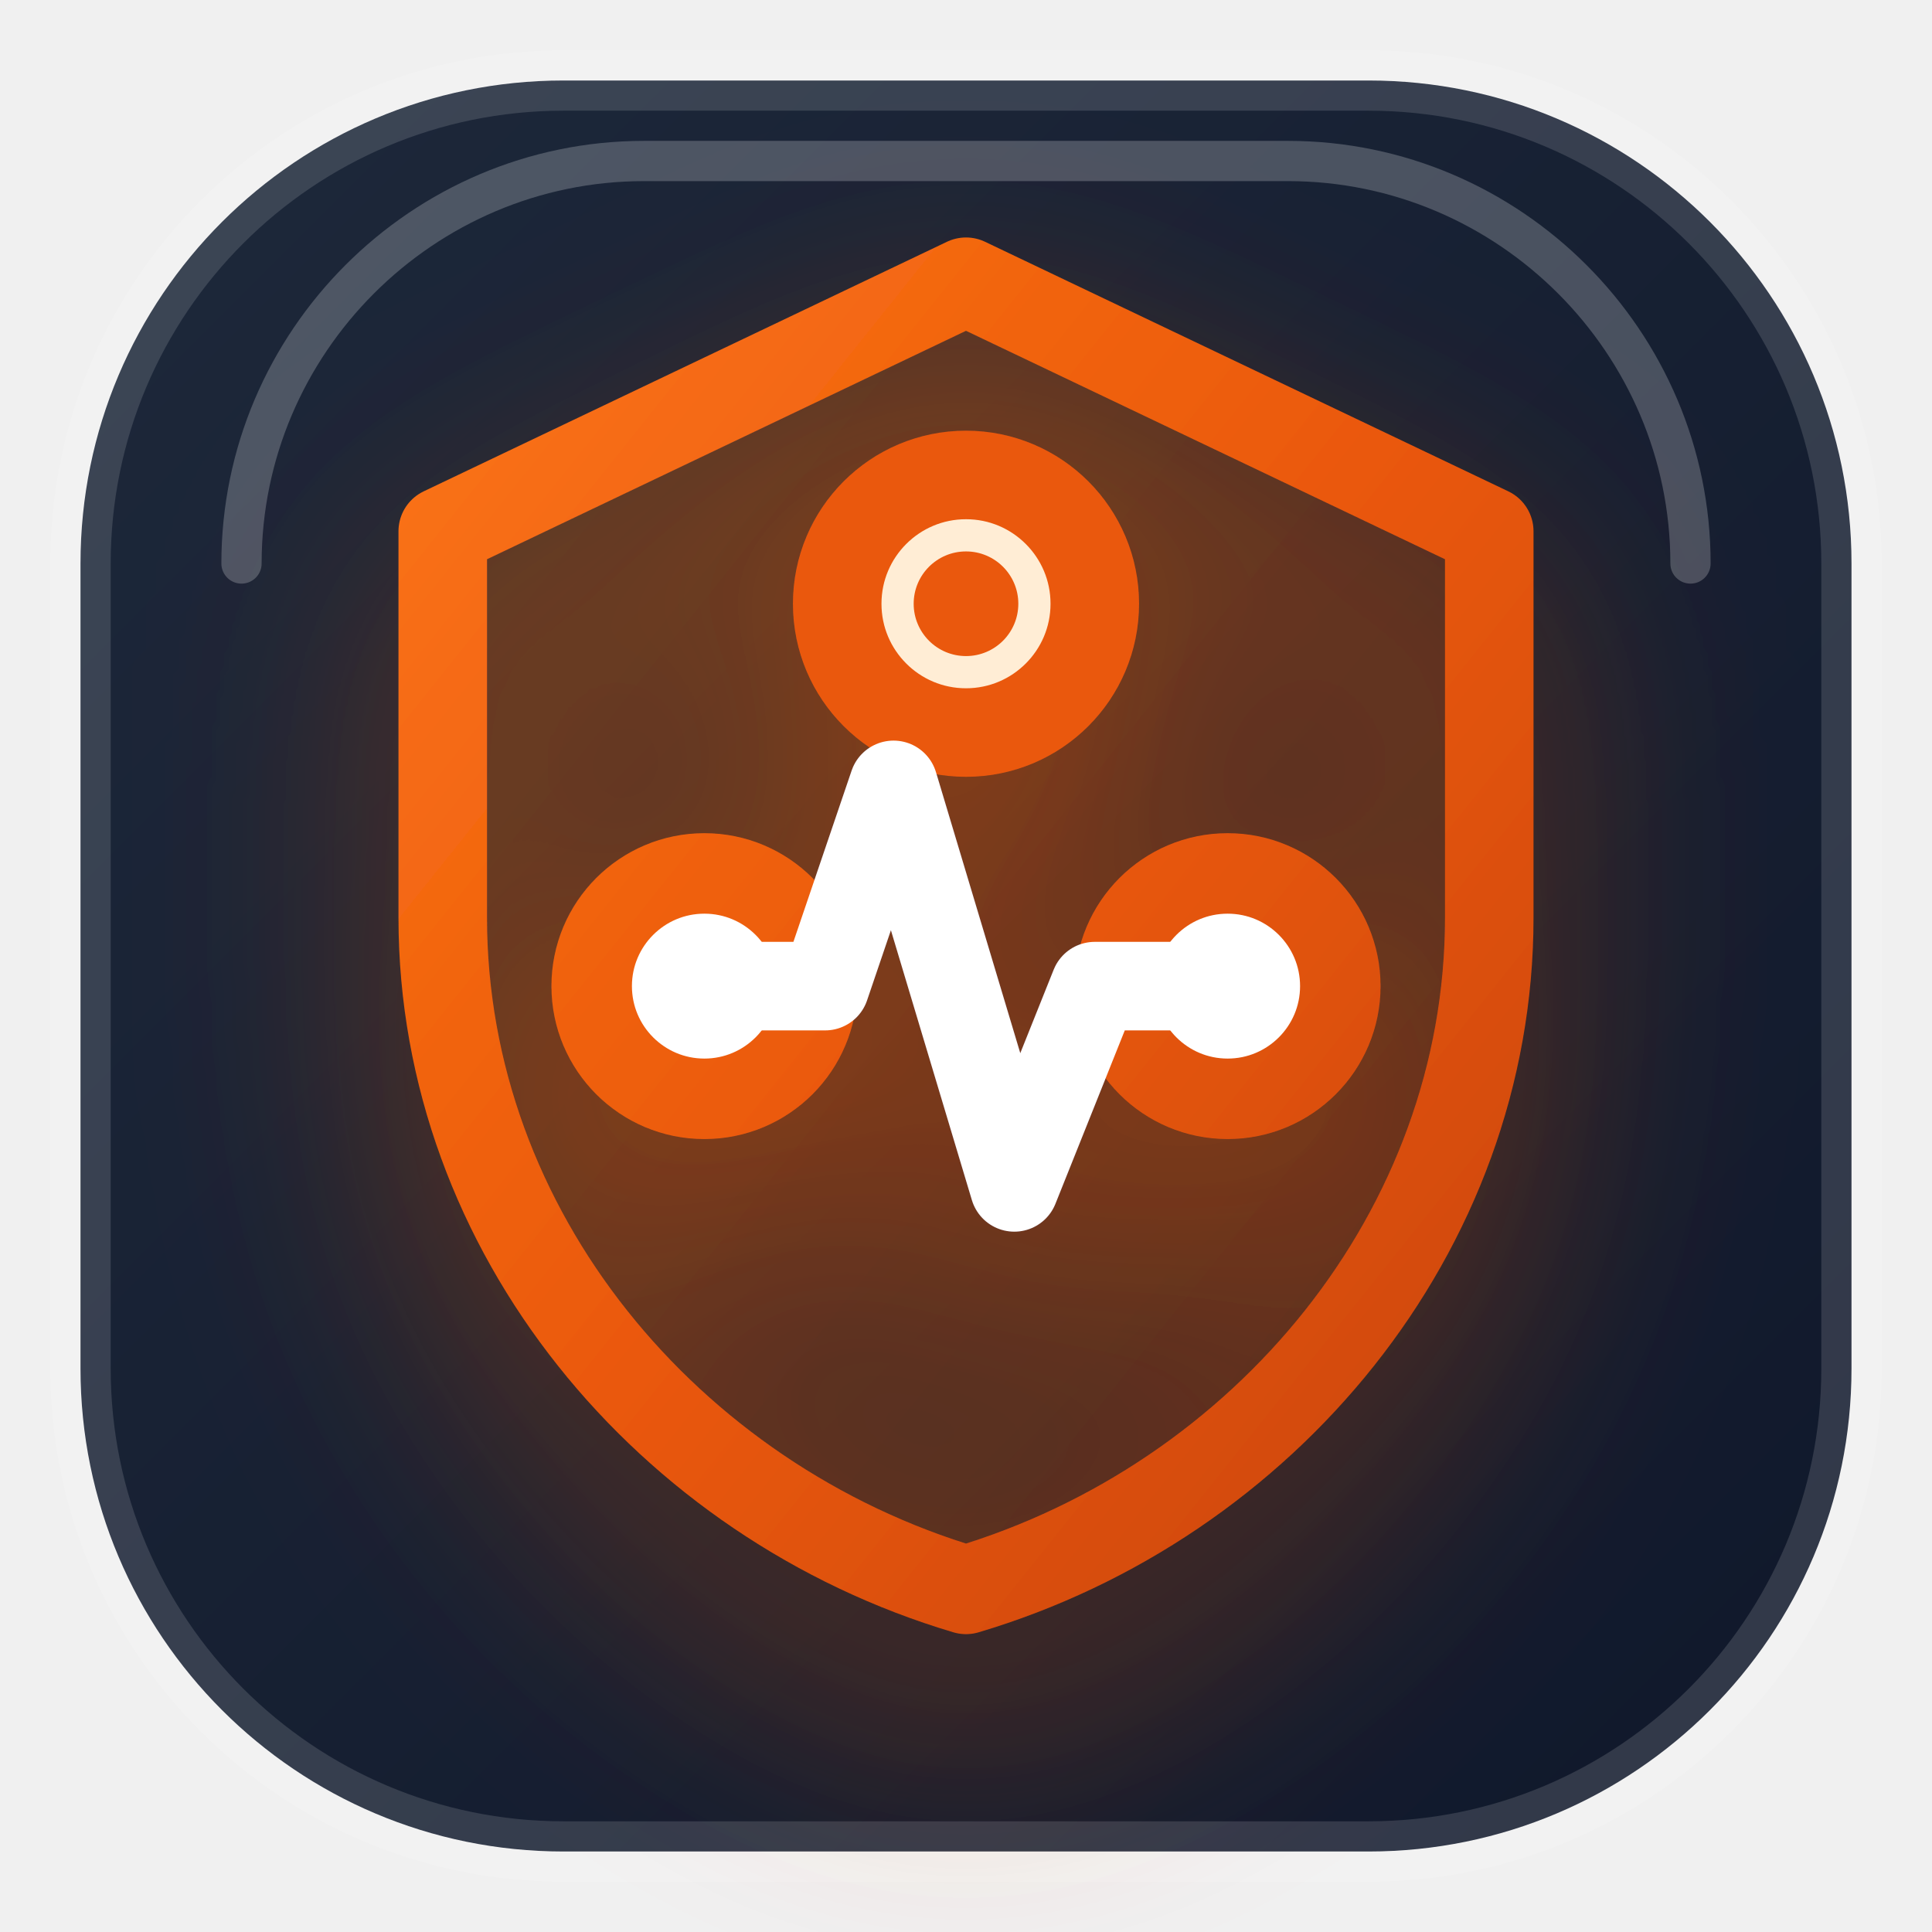
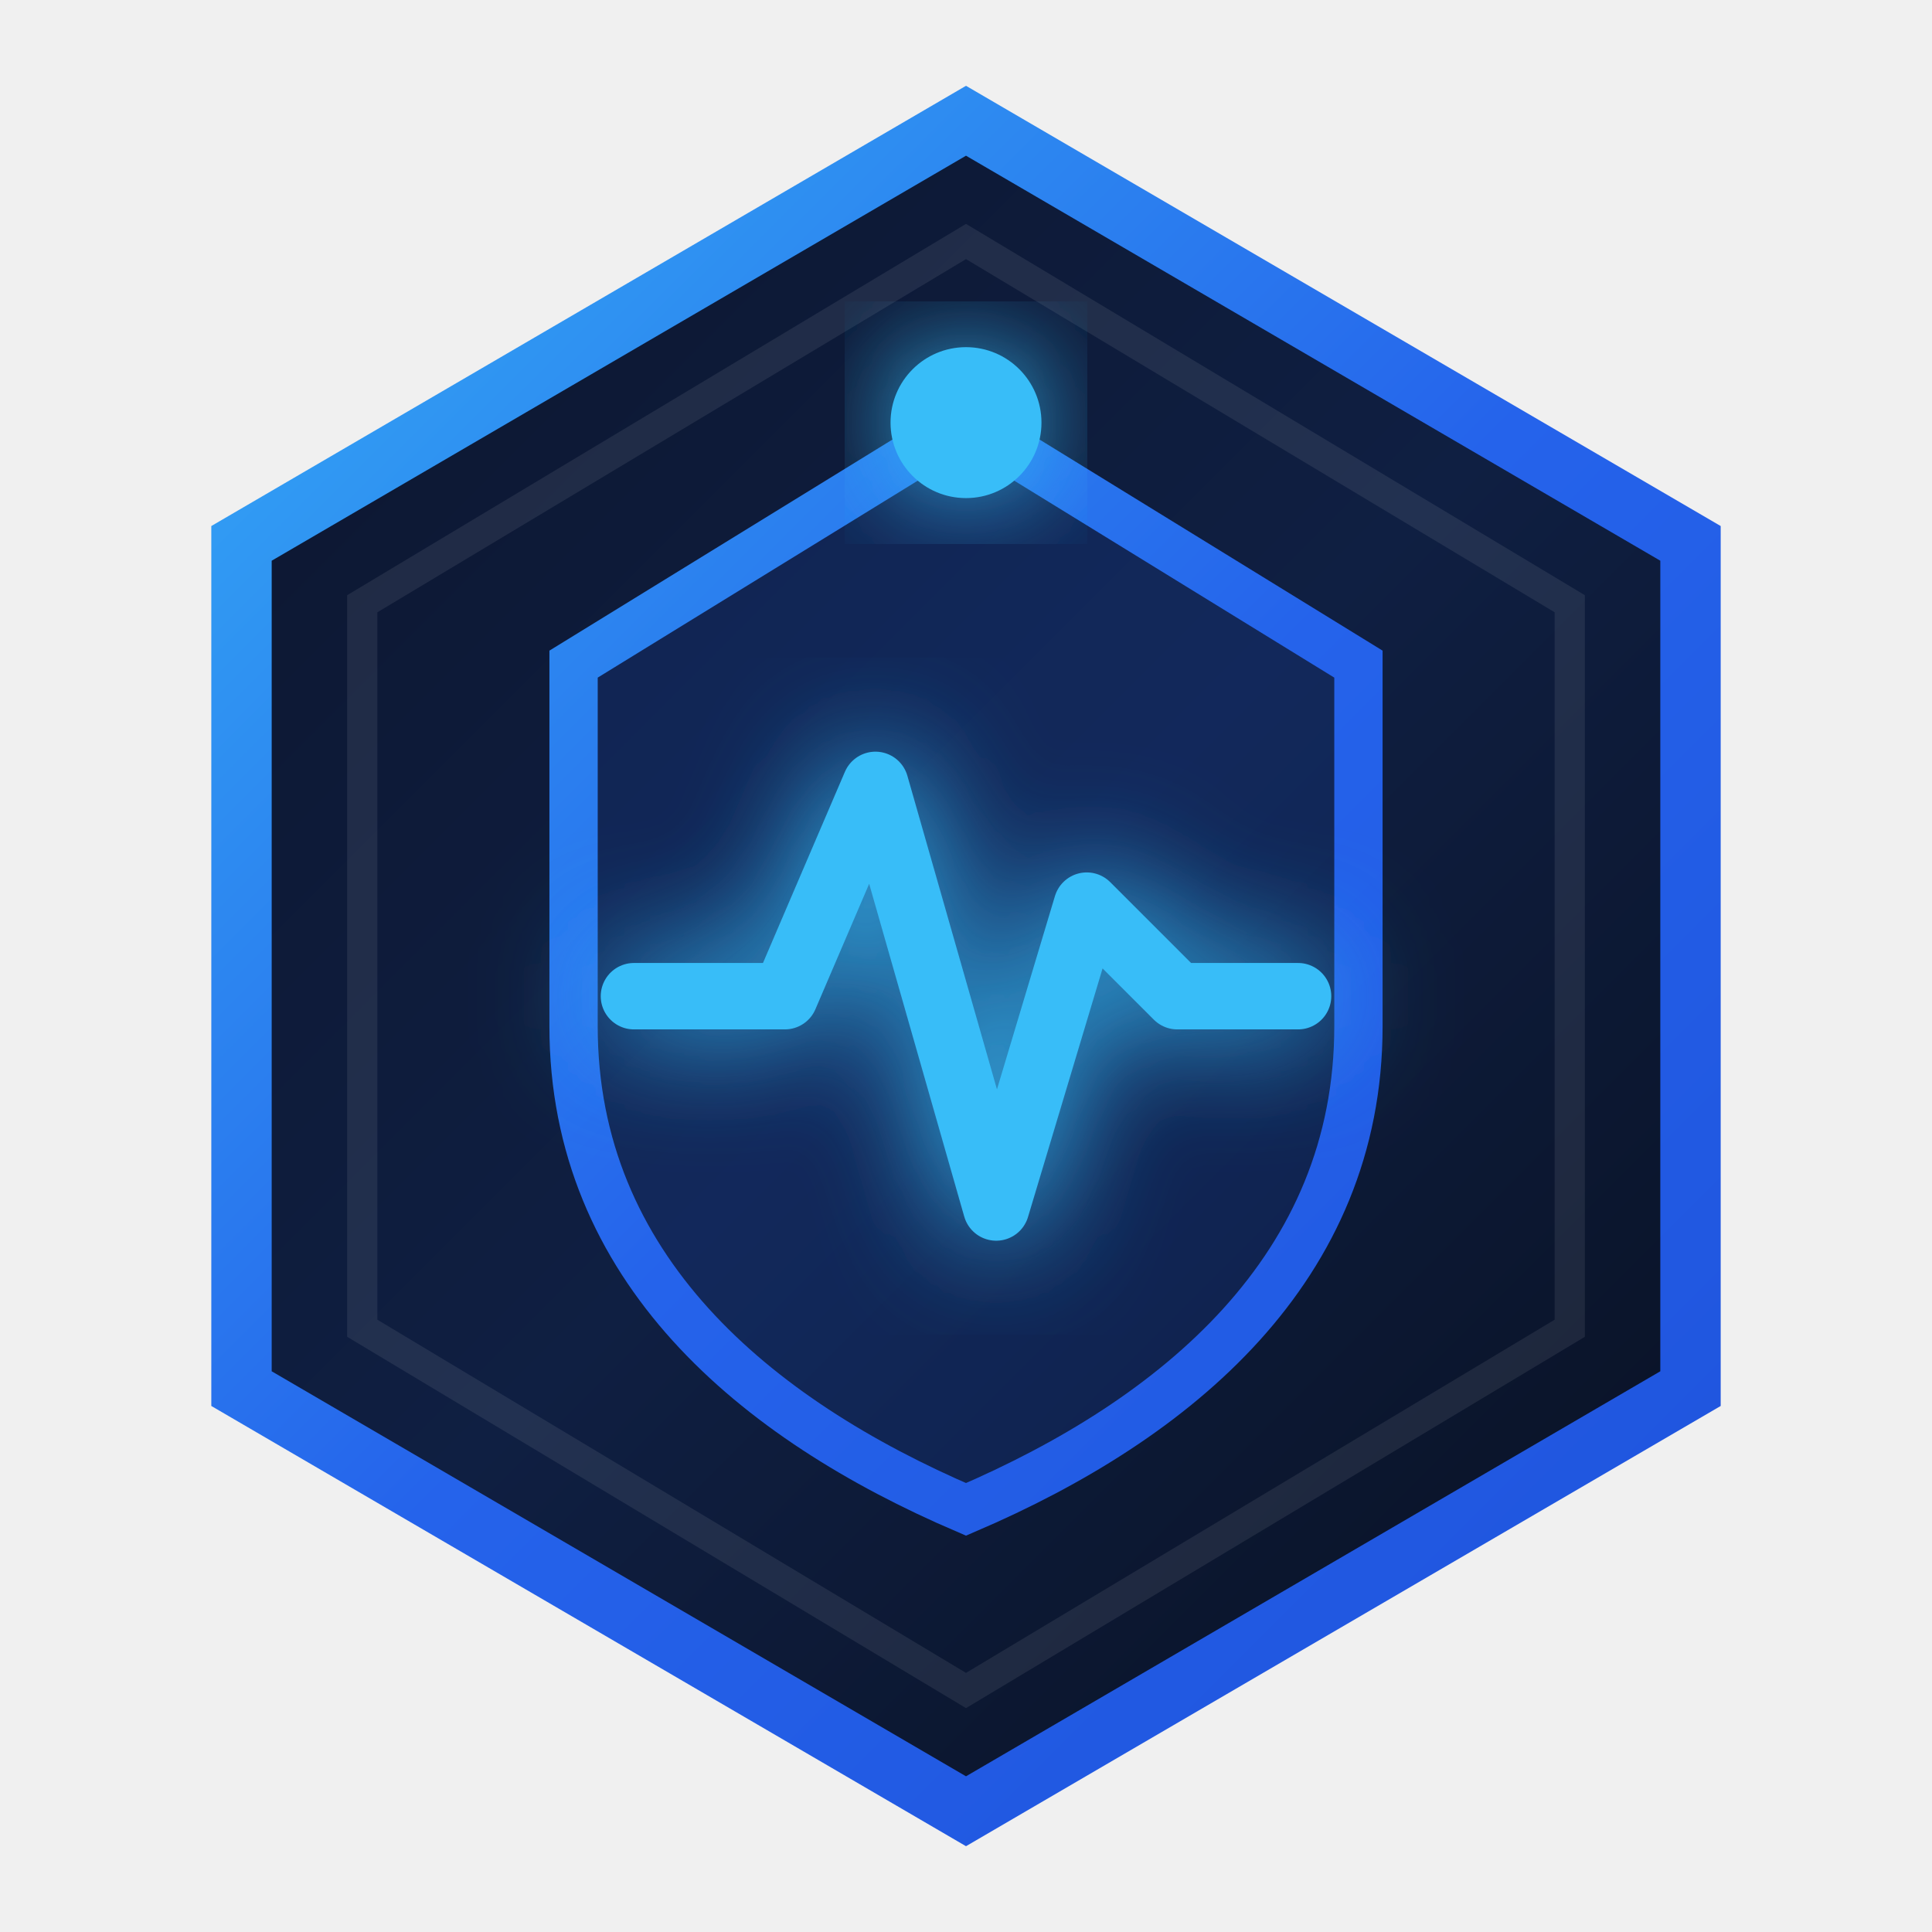
- <svg xmlns="http://www.w3.org/2000/svg" width="48" height="48" viewBox="0 0 48 48" fill="none">
+ <svg xmlns="http://www.w3.org/2000/svg" width="64" height="64" viewBox="0 0 64 64" fill="none">
  <defs>
-     <linearGradient id="sw-bg-grad" x1="0" y1="0" x2="48" y2="48" gradientUnits="userSpaceOnUse">
-       <stop offset="0%" stop-color="#1e293b" />
-       <stop offset="100%" stop-color="#0f172a" />
+     <linearGradient id="sw-bg" x1="0" y1="0" x2="64" y2="64" gradientUnits="userSpaceOnUse">
+       <stop offset="0%" stop-color="#0b1329" />
+       <stop offset="50%" stop-color="#0f1f42" />
+       <stop offset="100%" stop-color="#070c18" />
    </linearGradient>
-     <linearGradient id="sw-orange-grad" x1="4" y1="8" x2="44" y2="40" gradientUnits="userSpaceOnUse">
-       <stop offset="0%" stop-color="#ff7a18" />
-       <stop offset="50%" stop-color="#ea580c" />
-       <stop offset="100%" stop-color="#c2410c" />
+     <linearGradient id="sw-blue" x1="0" y1="0" x2="64" y2="64" gradientUnits="userSpaceOnUse">
+       <stop offset="0%" stop-color="#38bdf8" />
+       <stop offset="50%" stop-color="#2563eb" />
+       <stop offset="100%" stop-color="#1d4ed8" />
    </linearGradient>
-     <linearGradient id="sw-pulse-grad" x1="12" y1="24" x2="36" y2="24" gradientUnits="userSpaceOnUse">
-       <stop offset="0%" stop-color="#38bdf8" />
-       <stop offset="100%" stop-color="#10b981" />
+     <linearGradient id="sw-emerald" x1="16" y1="20" x2="48" y2="44" gradientUnits="userSpaceOnUse">
+       <stop offset="0%" stop-color="#34d399" />
+       <stop offset="100%" stop-color="#059669" />
    </linearGradient>
-     <filter id="sw-glow" x="-20%" y="-20%" width="140%" height="140%" filterUnits="userSpaceOnUse">
-       <feDropShadow dx="0" dy="2.5" stdDeviation="3" flood-color="#ea580c" flood-opacity="0.45" />
+     <filter id="sw-glow" x="-30%" y="-30%" width="160%" height="160%">
+       <feGaussianBlur stdDeviation="2" result="blur" />
+       <feMerge>
+         <feMergeNode in="blur" />
+         <feMergeNode in="SourceGraphic" />
+       </feMerge>
    </filter>
  </defs>
-   <rect x="2" y="2" width="44" height="44" rx="12" fill="url(#sw-bg-grad)" stroke="rgba(255, 255, 255, 0.14)" stroke-width="1.5" />
-   <g filter="url(#sw-glow)">
-     <path d="M24 7L37 13.2V22.8C37 30.6 31.4 37.3 24 39.5C16.6 37.3 11 30.6 11 22.8V13.2L24 7Z" fill="url(#sw-orange-grad)" fill-opacity="0.22" stroke="url(#sw-orange-grad)" stroke-width="2.2" stroke-linejoin="round" />
-     <circle cx="17.5" cy="24.5" r="2.8" fill="#ffffff" stroke="url(#sw-orange-grad)" stroke-width="2" />
-     <circle cx="30.5" cy="24.5" r="2.8" fill="#ffffff" stroke="url(#sw-orange-grad)" stroke-width="2" />
-     <circle cx="24" cy="15" r="3.2" fill="#ffedd5" stroke="#ea580c" stroke-width="2.2" />
-     <path d="M17.5 24.5H20.5L22.2 19.5L25.2 29.5L27.2 24.5H30.5" stroke="#ffffff" stroke-width="2.2" stroke-linecap="round" stroke-linejoin="round" />
-     <circle cx="24" cy="15" r="1.3" fill="#ea580c" />
-   </g>
-   <path d="M6 14C6 8.5 10.5 4 16 4H32C37.5 4 42 8.5 42 14" stroke="rgba(255, 255, 255, 0.22)" stroke-width="1" stroke-linecap="round" />
+   <path d="M32 4L56 18V46L32 60L8 46V18L32 4Z" fill="url(#sw-bg)" stroke="url(#sw-blue)" stroke-width="2" />
+   <path d="M32 8L52 20V44L32 56L12 44V20L32 8Z" stroke="rgba(255, 255, 255, 0.08)" stroke-width="1" />
+   <path d="M32 14L45 22V34C45 42 39 47 32 50C25 47 19 42 19 34V22L32 14Z" fill="rgba(37, 99, 235, 0.15)" stroke="url(#sw-blue)" stroke-width="1.6" />
+   <path d="M21 33H26L29 26L33 40L36 30L39 33H43" stroke="#38bdf8" stroke-width="2.2" stroke-linecap="round" stroke-linejoin="round" filter="url(#sw-glow)" />
+   <circle cx="32" cy="14" r="2.5" fill="#38bdf8" filter="url(#sw-glow)" />
</svg>
